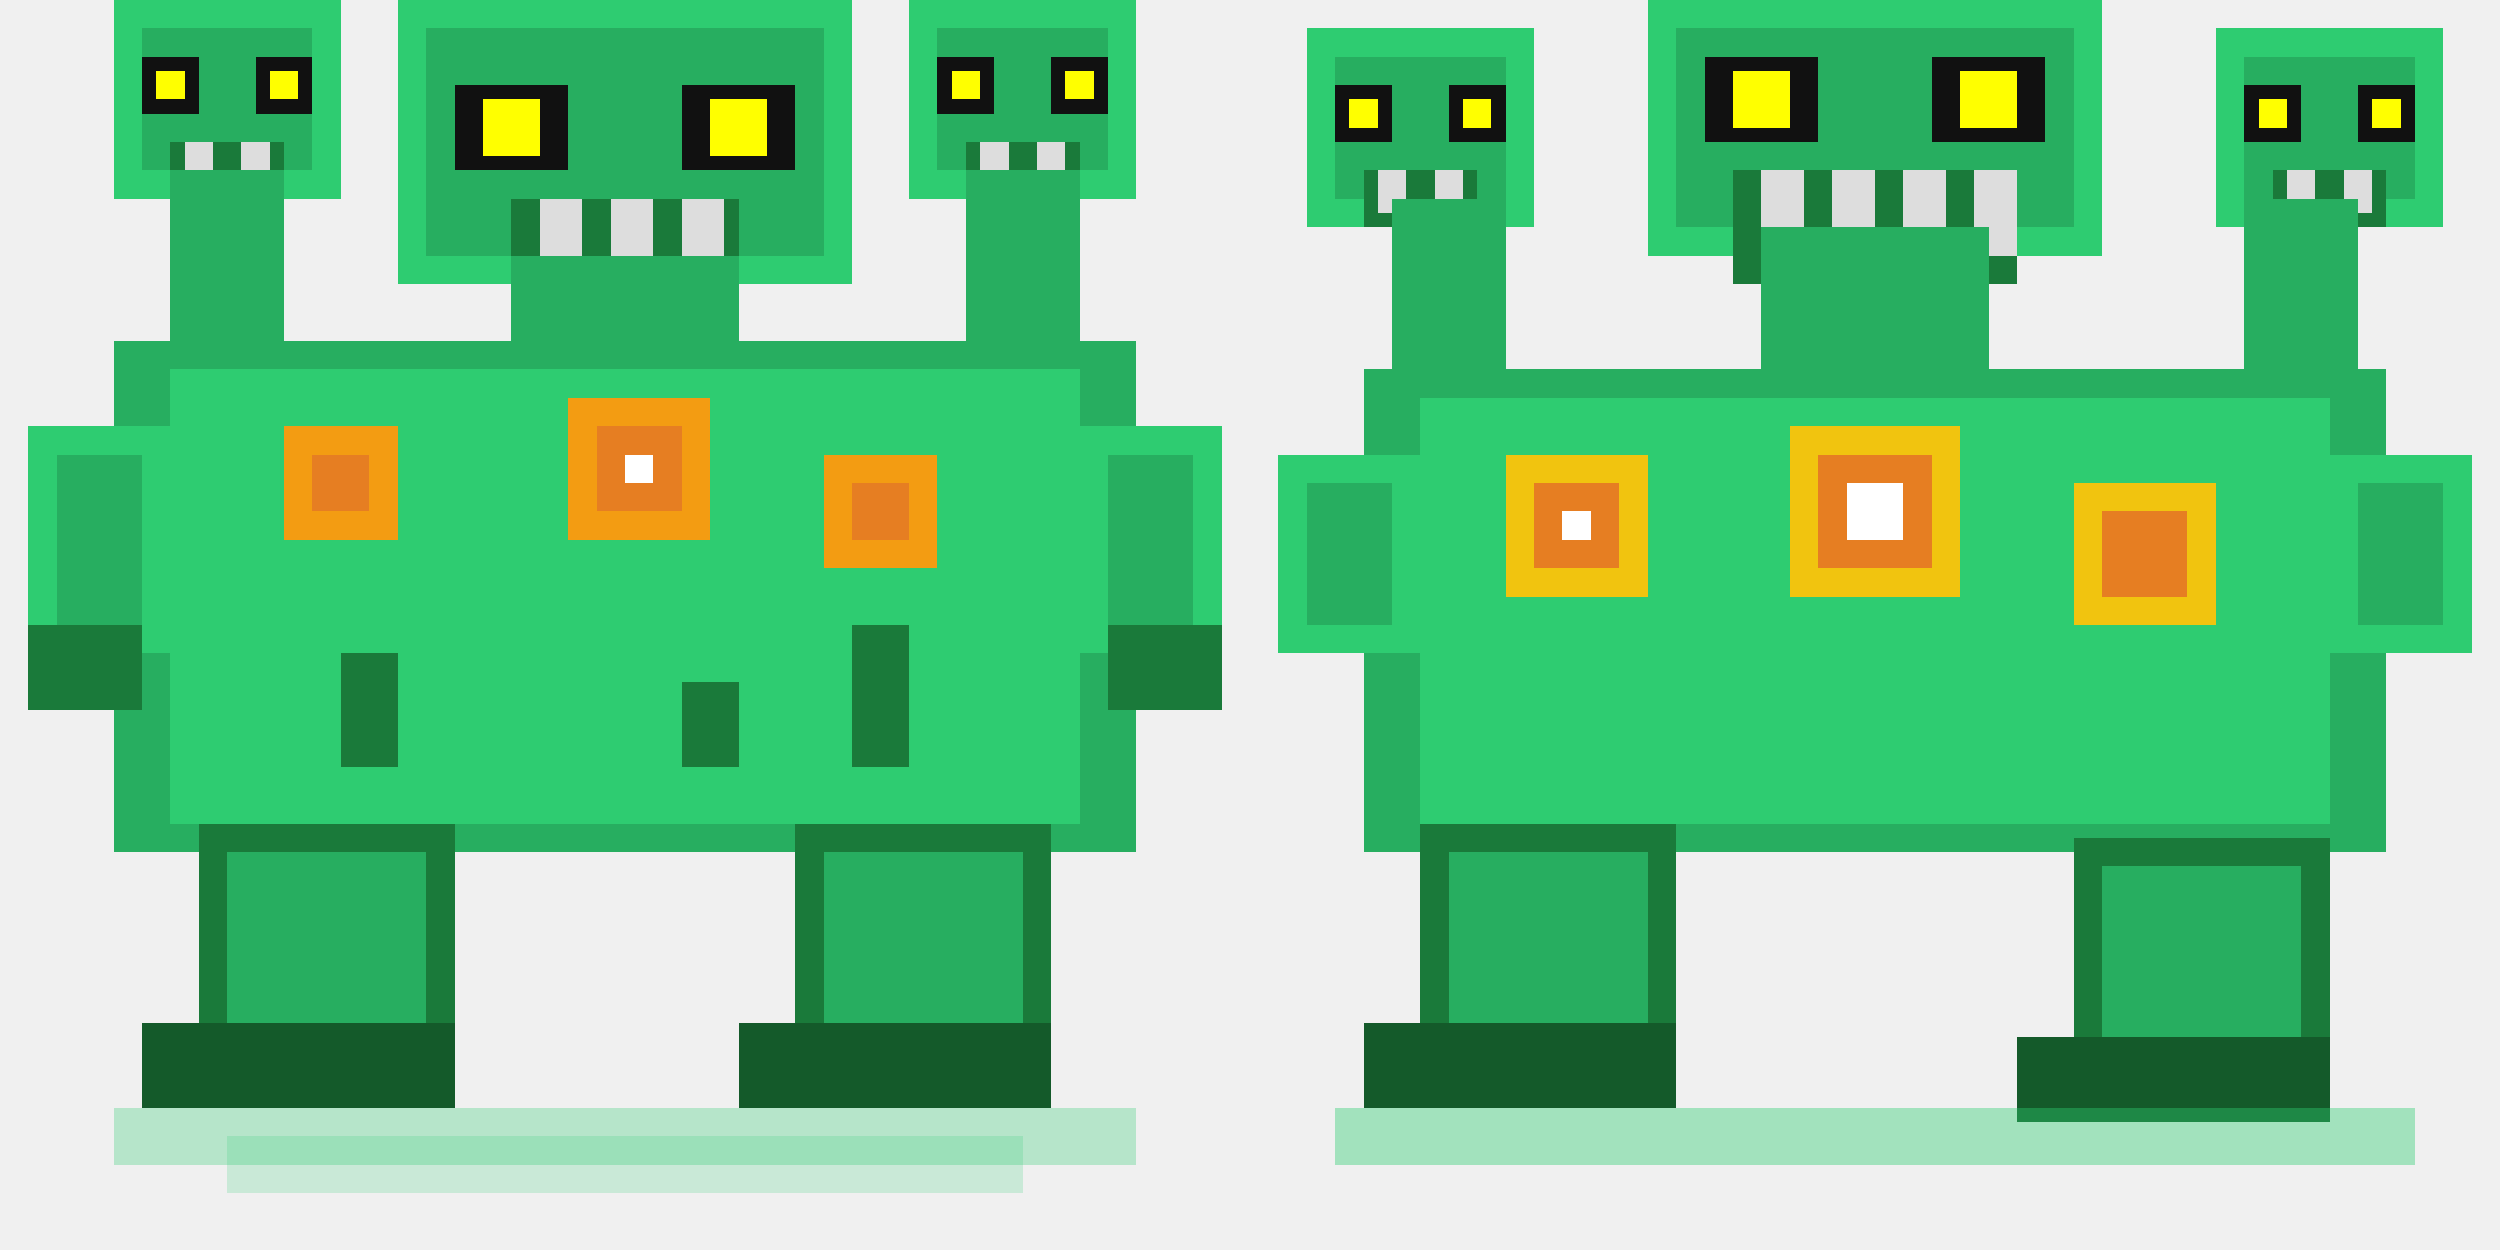
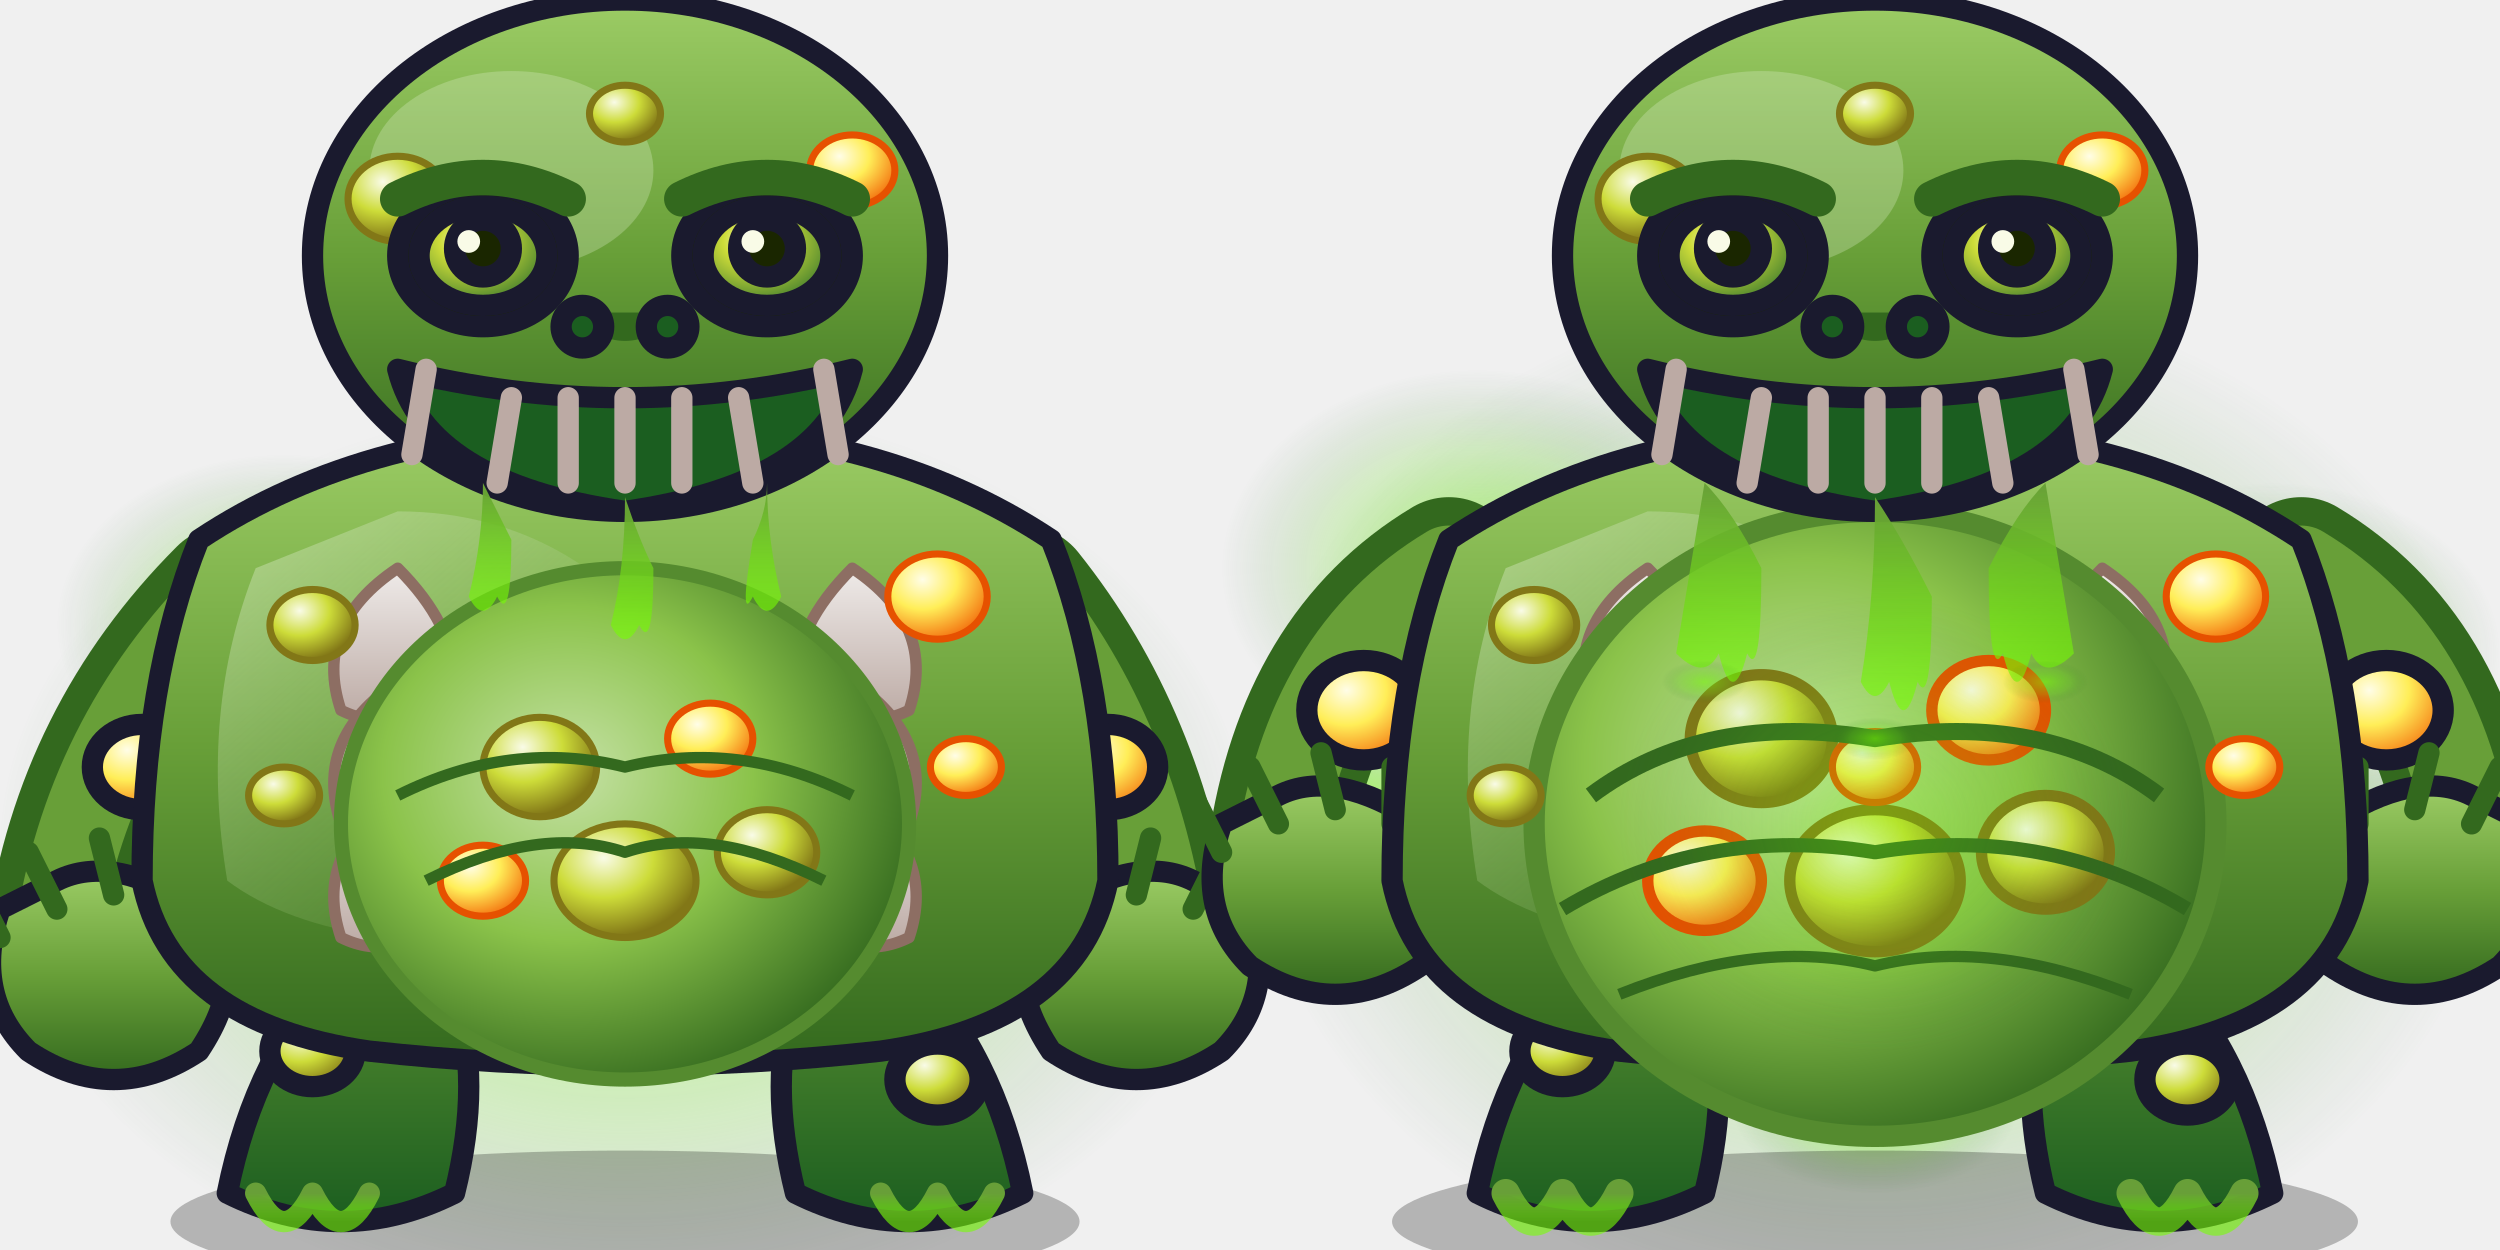
- <svg xmlns="http://www.w3.org/2000/svg" viewBox="0 0 176 88" width="176" height="88" shape-rendering="crispEdges">
-   <g>
-     <rect x="8" y="0" width="16" height="14" fill="#2ecc71" />
-     <rect x="10" y="2" width="12" height="10" fill="#27ae60" />
-     <rect x="10" y="4" width="4" height="4" fill="#111" />
-     <rect x="11" y="5" width="2" height="2" fill="#ff0" />
-     <rect x="18" y="4" width="4" height="4" fill="#111" />
-     <rect x="19" y="5" width="2" height="2" fill="#ff0" />
-     <rect x="12" y="10" width="8" height="4" fill="#1a7a3a" />
-     <rect x="13" y="10" width="2" height="3" fill="#ddd" />
-     <rect x="17" y="10" width="2" height="3" fill="#ddd" />
-     <rect x="28" y="0" width="32" height="20" fill="#2ecc71" />
-     <rect x="30" y="2" width="28" height="16" fill="#27ae60" />
-     <rect x="32" y="6" width="8" height="6" fill="#111" />
-     <rect x="34" y="7" width="4" height="4" fill="#ff0" />
-     <rect x="48" y="6" width="8" height="6" fill="#111" />
-     <rect x="50" y="7" width="4" height="4" fill="#ff0" />
-     <rect x="36" y="14" width="16" height="6" fill="#1a7a3a" />
-     <rect x="38" y="14" width="3" height="5" fill="#ddd" />
-     <rect x="43" y="14" width="3" height="4" fill="#ddd" />
-     <rect x="48" y="14" width="3" height="5" fill="#ddd" />
-     <rect x="64" y="0" width="16" height="14" fill="#2ecc71" />
-     <rect x="66" y="2" width="12" height="10" fill="#27ae60" />
-     <rect x="66" y="4" width="4" height="4" fill="#111" />
-     <rect x="67" y="5" width="2" height="2" fill="#ff0" />
-     <rect x="74" y="4" width="4" height="4" fill="#111" />
-     <rect x="75" y="5" width="2" height="2" fill="#ff0" />
-     <rect x="68" y="10" width="8" height="4" fill="#1a7a3a" />
-     <rect x="69" y="10" width="2" height="3" fill="#ddd" />
-     <rect x="73" y="10" width="2" height="3" fill="#ddd" />
-     <rect x="12" y="12" width="8" height="14" fill="#27ae60" />
-     <rect x="36" y="18" width="16" height="8" fill="#27ae60" />
-     <rect x="68" y="12" width="8" height="14" fill="#27ae60" />
-     <rect x="8" y="24" width="72" height="36" fill="#27ae60" />
-     <rect x="12" y="26" width="64" height="32" fill="#2ecc71" />
-     <rect x="20" y="30" width="8" height="8" fill="#f39c12" />
-     <rect x="22" y="32" width="4" height="4" fill="#e67e22" />
-     <rect x="40" y="28" width="10" height="10" fill="#f39c12" />
-     <rect x="42" y="30" width="6" height="6" fill="#e67e22" />
-     <rect x="44" y="32" width="2" height="2" fill="#fff" />
-     <rect x="58" y="32" width="8" height="8" fill="#f39c12" />
-     <rect x="60" y="34" width="4" height="4" fill="#e67e22" />
-     <rect x="24" y="46" width="4" height="8" fill="#1a7a3a" />
-     <rect x="48" y="48" width="4" height="6" fill="#1a7a3a" />
-     <rect x="60" y="44" width="4" height="10" fill="#1a7a3a" />
-     <rect x="2" y="30" width="10" height="16" fill="#2ecc71" />
-     <rect x="4" y="32" width="6" height="12" fill="#27ae60" />
-     <rect x="2" y="44" width="8" height="6" fill="#1a7a3a" />
-     <rect x="76" y="30" width="10" height="16" fill="#2ecc71" />
-     <rect x="78" y="32" width="6" height="12" fill="#27ae60" />
-     <rect x="78" y="44" width="8" height="6" fill="#1a7a3a" />
-     <rect x="14" y="58" width="18" height="16" fill="#1a7a3a" />
-     <rect x="16" y="60" width="14" height="12" fill="#27ae60" />
-     <rect x="56" y="58" width="18" height="16" fill="#1a7a3a" />
-     <rect x="58" y="60" width="14" height="12" fill="#27ae60" />
-     <rect x="10" y="72" width="22" height="6" fill="#145a2a" />
-     <rect x="52" y="72" width="22" height="6" fill="#145a2a" />
-     <rect x="8" y="78" width="72" height="4" fill="#2ecc71" opacity="0.3" />
-     <rect x="16" y="80" width="56" height="4" fill="#2ecc71" opacity="0.2" />
+ <svg xmlns="http://www.w3.org/2000/svg" viewBox="0 0 176 88" width="176" height="88" shape-rendering="geometricPrecision">
+   <defs>
+     <linearGradient id="plague-body" x1="0" y1="0" x2="0" y2="1">
+       <stop offset="0%" stop-color="#9ccc65" />
+       <stop offset="50%" stop-color="#689f38" />
+       <stop offset="100%" stop-color="#33691e" />
+     </linearGradient>
+     <linearGradient id="plague-body-dark" x1="0" y1="0" x2="0" y2="1">
+       <stop offset="0%" stop-color="#558b2f" />
+       <stop offset="100%" stop-color="#1b5e20" />
+     </linearGradient>
+     <linearGradient id="plague-body-hi" x1="0" y1="0" x2="1" y2="1">
+       <stop offset="0%" stop-color="#dcedc8" stop-opacity="0.5" />
+       <stop offset="100%" stop-color="#689f38" stop-opacity="0" />
+     </linearGradient>
+     <radialGradient id="plague-belly" cx="0.4" cy="0.4" r="0.65">
+       <stop offset="0%" stop-color="#c5e1a5" />
+       <stop offset="50%" stop-color="#8bc34a" />
+       <stop offset="100%" stop-color="#33691e" />
+     </radialGradient>
+     <radialGradient id="plague-pustule" cx="0.35" cy="0.3" r="0.7">
+       <stop offset="0%" stop-color="#f9fbe7" />
+       <stop offset="50%" stop-color="#cddc39" />
+       <stop offset="100%" stop-color="#827717" />
+     </radialGradient>
+     <radialGradient id="plague-pustule2" cx="0.35" cy="0.3" r="0.7">
+       <stop offset="0%" stop-color="#fffde7" />
+       <stop offset="50%" stop-color="#ffee58" />
+       <stop offset="100%" stop-color="#f57f17" />
+     </radialGradient>
+     <radialGradient id="plague-toxic" cx="0.5" cy="0.5" r="0.5">
+       <stop offset="0%" stop-color="#76ff03" stop-opacity="0.5" />
+       <stop offset="60%" stop-color="#64dd17" stop-opacity="0.2" />
+       <stop offset="100%" stop-color="#1b5e20" stop-opacity="0" />
+     </radialGradient>
+     <linearGradient id="plague-bone" x1="0" y1="0" x2="0" y2="1">
+       <stop offset="0%" stop-color="#efebe9" />
+       <stop offset="100%" stop-color="#bcaaa4" />
+     </linearGradient>
+     <linearGradient id="plague-ooze" x1="0" y1="0" x2="0" y2="1">
+       <stop offset="0%" stop-color="#689f38" />
+       <stop offset="100%" stop-color="#76ff03" stop-opacity="0.6" />
+     </linearGradient>
+     <radialGradient id="plague-eye" cx="0.4" cy="0.35" r="0.6">
+       <stop offset="0%" stop-color="#f9fbe7" />
+       <stop offset="40%" stop-color="#cddc39" />
+       <stop offset="100%" stop-color="#558b2f" />
+     </radialGradient>
+   </defs>
+   <g stroke="#1a1a2e" stroke-width="1.5" stroke-linejoin="round">
+     <ellipse cx="44" cy="60" rx="44" ry="32" fill="url(#plague-toxic)" stroke="none" />
+     <ellipse cx="20" cy="44" rx="16" ry="12" fill="url(#plague-toxic)" stroke="none" />
+     <ellipse cx="68" cy="50" rx="14" ry="10" fill="url(#plague-toxic)" stroke="none" />
+     <ellipse cx="44" cy="20" rx="12" ry="10" fill="url(#plague-toxic)" stroke="none" />
+     <ellipse cx="44" cy="86" rx="32" ry="5" fill="#000" opacity="0.25" stroke="none" />
+     <path d="M24,68 Q18,74 16,84 Q24,88 32,84 Q34,76 32,70Z" fill="url(#plague-body-dark)" />
+     <path d="M64,68 Q70,74 72,84 Q64,88 56,84 Q54,76 56,70Z" fill="url(#plague-body-dark)" />
+     <path d="M18,84 Q20,88 22,84 Q24,88 26,84" stroke="url(#plague-ooze)" stroke-width="1.5" fill="none" stroke-linecap="round" />
+     <path d="M62,84 Q64,88 66,84 Q68,88 70,84" stroke="url(#plague-ooze)" stroke-width="1.5" fill="none" stroke-linecap="round" />
+     <ellipse cx="22" cy="74" rx="3" ry="2.5" fill="url(#plague-pustule)" />
+     <ellipse cx="66" cy="76" rx="3" ry="2.5" fill="url(#plague-pustule)" />
+     <path d="M16,42 Q6,52 4,66" stroke="#33691e" stroke-width="10" fill="none" stroke-linecap="round" />
+     <path d="M16,42 Q6,52 4,66" stroke="#689f38" stroke-width="6" fill="none" stroke-linecap="round" />
+     <ellipse cx="10" cy="54" rx="3.5" ry="3" fill="url(#plague-pustule2)" />
+     <path d="M0,64 Q-2,70 2,74 Q8,78 14,74 Q18,68 14,64 Q8,60 4,62Z" fill="url(#plague-body)" />
+     <path d="M0,66 L-2,62 M4,64 L2,60 M8,63 L7,59 M12,64 L12,60" stroke="#33691e" stroke-width="1.5" stroke-linecap="round" fill="none" />
+     <path d="M72,42 Q80,52 82,66" stroke="#33691e" stroke-width="10" fill="none" stroke-linecap="round" />
+     <path d="M72,42 Q80,52 82,66" stroke="#689f38" stroke-width="6" fill="none" stroke-linecap="round" />
+     <ellipse cx="78" cy="54" rx="3.5" ry="3" fill="url(#plague-pustule2)" />
+     <path d="M88,64 Q90,70 86,74 Q80,78 74,74 Q70,68 74,64 Q80,60 84,62Z" fill="url(#plague-body)" />
+     <path d="M88,66 L90,62 M84,64 L86,60 M80,63 L81,59 M76,64 L76,60" stroke="#33691e" stroke-width="1.5" stroke-linecap="round" fill="none" />
+     <path d="M14,38 Q10,48 10,62 Q12,72 26,74 Q44,76 62,74 Q76,72 78,62 Q78,48 74,38 Q62,30 44,30 Q26,30 14,38Z" fill="url(#plague-body)" />
+     <path d="M18,40 Q14,50 16,62 Q24,68 44,66 Q52,62 50,50 Q42,36 28,36Z" fill="url(#plague-body-hi)" stroke="none" />
+     <path d="M28,40 Q22,44 24,50 Q28,52 32,48 Q32,44 28,40Z" fill="url(#plague-bone)" stroke="#8d6e63" stroke-width="0.8" />
+     <path d="M28,48 Q22,52 24,58 Q28,60 32,56 Q32,52 28,48Z" fill="url(#plague-bone)" stroke="#8d6e63" stroke-width="0.8" />
+     <path d="M28,56 Q22,60 24,66 Q28,68 32,64 Q32,60 28,56Z" fill="url(#plague-bone)" stroke="#8d6e63" stroke-width="0.8" />
+     <path d="M60,40 Q66,44 64,50 Q60,52 56,48 Q56,44 60,40Z" fill="url(#plague-bone)" stroke="#8d6e63" stroke-width="0.8" />
+     <path d="M60,48 Q66,52 64,58 Q60,60 56,56 Q56,52 60,48Z" fill="url(#plague-bone)" stroke="#8d6e63" stroke-width="0.8" />
+     <path d="M60,56 Q66,60 64,66 Q60,68 56,64 Q56,60 60,56Z" fill="url(#plague-bone)" stroke="#8d6e63" stroke-width="0.8" />
+     <ellipse cx="44" cy="58" rx="20" ry="18" fill="url(#plague-belly)" stroke="#558b2f" stroke-width="1" />
+     <ellipse cx="38" cy="54" rx="4" ry="3.5" fill="url(#plague-pustule)" stroke="#827717" stroke-width="0.5" />
+     <ellipse cx="50" cy="52" rx="3" ry="2.5" fill="url(#plague-pustule2)" stroke="#e65100" stroke-width="0.5" />
+     <ellipse cx="44" cy="62" rx="5" ry="4" fill="url(#plague-pustule)" stroke="#827717" stroke-width="0.5" />
+     <ellipse cx="34" cy="62" rx="3" ry="2.5" fill="url(#plague-pustule2)" stroke="#e65100" stroke-width="0.5" />
+     <ellipse cx="54" cy="60" rx="3.5" ry="3" fill="url(#plague-pustule)" stroke="#827717" stroke-width="0.5" />
+     <path d="M28,56 Q36,52 44,54 Q52,52 60,56" stroke="#33691e" stroke-width="0.8" fill="none" />
+     <path d="M30,62 Q38,58 44,60 Q50,58 58,62" stroke="#33691e" stroke-width="0.8" fill="none" />
+     <ellipse cx="22" cy="44" rx="3" ry="2.5" fill="url(#plague-pustule)" stroke="#827717" stroke-width="0.5" />
+     <ellipse cx="66" cy="42" rx="3.5" ry="3" fill="url(#plague-pustule2)" stroke="#e65100" stroke-width="0.5" />
+     <ellipse cx="20" cy="56" rx="2.5" ry="2" fill="url(#plague-pustule)" stroke="#827717" stroke-width="0.5" />
+     <ellipse cx="68" cy="54" rx="2.5" ry="2" fill="url(#plague-pustule2)" stroke="#e65100" stroke-width="0.5" />
+     <path d="M34,28 Q38,32 44,32 Q50,32 54,28 Q52,24 44,22 Q36,22 34,28Z" fill="url(#plague-body)" />
+     <ellipse cx="44" cy="18" rx="22" ry="18" fill="url(#plague-body)" />
+     <ellipse cx="36" cy="12" rx="10" ry="7" fill="#dcedc8" opacity="0.3" stroke="none" />
+     <ellipse cx="28" cy="14" rx="3.5" ry="3" fill="url(#plague-pustule)" stroke="#827717" stroke-width="0.5" />
+     <ellipse cx="60" cy="12" rx="3" ry="2.5" fill="url(#plague-pustule2)" stroke="#e65100" stroke-width="0.5" />
+     <ellipse cx="44" cy="8" rx="2.5" ry="2" fill="url(#plague-pustule)" stroke="#827717" stroke-width="0.5" />
+     <ellipse cx="52" cy="20" rx="2" ry="1.8" fill="url(#plague-pustule2)" stroke="#e65100" stroke-width="0.5" />
+     <ellipse cx="34" cy="18" rx="6" ry="5" fill="#1a2600" />
+     <ellipse cx="54" cy="18" rx="6" ry="5" fill="#1a2600" />
+     <ellipse cx="34" cy="18" rx="4.5" ry="3.5" fill="url(#plague-eye)" />
+     <ellipse cx="54" cy="18" rx="4.5" ry="3.5" fill="url(#plague-eye)" />
+     <circle cx="34" cy="17.5" r="2" fill="#1a2600" />
+     <circle cx="33" cy="17" r="0.8" fill="#f9fbe7" stroke="none" />
+     <circle cx="54" cy="17.5" r="2" fill="#1a2600" />
+     <circle cx="53" cy="17" r="0.8" fill="#f9fbe7" stroke="none" />
+     <path d="M28,14 Q34,11 40,14" stroke="#33691e" stroke-width="2.5" fill="none" stroke-linecap="round" />
+     <path d="M48,14 Q54,11 60,14" stroke="#33691e" stroke-width="2.5" fill="none" stroke-linecap="round" />
+     <path d="M40,22 Q44,26 48,22" fill="#33691e" stroke="none" />
+     <circle cx="41" cy="23" r="1.5" fill="#1b5e20" />
+     <circle cx="47" cy="23" r="1.5" fill="#1b5e20" />
+     <path d="M28,26 Q44,30 60,26 Q58,34 44,36 Q30,34 28,26Z" fill="#1b5e20" />
+     <path d="M30,26 L29,32 M36,28 L35,34 M40,28 L40,34 M44,28 L44,34 M48,28 L48,34 M52,28 L53,34 M58,26 L59,32" stroke="#bcaaa4" stroke-width="1.5" stroke-linecap="round" fill="none" />
+     <path d="M34,34 Q34,38 33,42 Q34,44 35,42 Q36,44 36,38 Q35,36 34,34Z" fill="url(#plague-ooze)" stroke="none" />
+     <path d="M44,35 Q44,40 43,44 Q44,46 45,44 Q46,46 46,40 Q45,38 44,35Z" fill="url(#plague-ooze)" stroke="none" />
+     <path d="M54,34 Q54,38 55,42 Q54,44 53,42 Q52,44 53,38 Q54,36 54,34Z" fill="url(#plague-ooze)" stroke="none" />
  </g>
-   <g transform="translate(88,0)">
-     <rect x="4" y="2" width="16" height="14" fill="#2ecc71" />
-     <rect x="6" y="4" width="12" height="10" fill="#27ae60" />
-     <rect x="6" y="6" width="4" height="4" fill="#111" />
-     <rect x="7" y="7" width="2" height="2" fill="#ff0" />
-     <rect x="14" y="6" width="4" height="4" fill="#111" />
-     <rect x="15" y="7" width="2" height="2" fill="#ff0" />
-     <rect x="8" y="12" width="8" height="4" fill="#1a7a3a" />
-     <rect x="9" y="12" width="2" height="3" fill="#ddd" />
-     <rect x="13" y="12" width="2" height="3" fill="#ddd" />
-     <rect x="28" y="0" width="32" height="18" fill="#2ecc71" />
-     <rect x="30" y="2" width="28" height="14" fill="#27ae60" />
-     <rect x="32" y="4" width="8" height="6" fill="#111" />
-     <rect x="34" y="5" width="4" height="4" fill="#ff0" />
-     <rect x="48" y="4" width="8" height="6" fill="#111" />
-     <rect x="50" y="5" width="4" height="4" fill="#ff0" />
-     <rect x="34" y="12" width="20" height="8" fill="#1a7a3a" />
-     <rect x="36" y="12" width="3" height="5" fill="#ddd" />
-     <rect x="41" y="12" width="3" height="6" fill="#ddd" />
-     <rect x="46" y="12" width="3" height="5" fill="#ddd" />
-     <rect x="51" y="12" width="3" height="6" fill="#ddd" />
-     <rect x="68" y="2" width="16" height="14" fill="#2ecc71" />
-     <rect x="70" y="4" width="12" height="10" fill="#27ae60" />
-     <rect x="70" y="6" width="4" height="4" fill="#111" />
-     <rect x="71" y="7" width="2" height="2" fill="#ff0" />
-     <rect x="78" y="6" width="4" height="4" fill="#111" />
-     <rect x="79" y="7" width="2" height="2" fill="#ff0" />
-     <rect x="72" y="12" width="8" height="4" fill="#1a7a3a" />
-     <rect x="73" y="12" width="2" height="3" fill="#ddd" />
-     <rect x="77" y="12" width="2" height="3" fill="#ddd" />
-     <rect x="10" y="14" width="8" height="14" fill="#27ae60" />
-     <rect x="36" y="16" width="16" height="10" fill="#27ae60" />
-     <rect x="70" y="14" width="8" height="14" fill="#27ae60" />
-     <rect x="8" y="26" width="72" height="34" fill="#27ae60" />
-     <rect x="12" y="28" width="64" height="30" fill="#2ecc71" />
-     <rect x="18" y="32" width="10" height="10" fill="#f1c40f" />
-     <rect x="20" y="34" width="6" height="6" fill="#e67e22" />
-     <rect x="22" y="36" width="2" height="2" fill="#fff" />
-     <rect x="38" y="30" width="12" height="12" fill="#f1c40f" />
-     <rect x="40" y="32" width="8" height="8" fill="#e67e22" />
-     <rect x="42" y="34" width="4" height="4" fill="#fff" />
-     <rect x="58" y="34" width="10" height="10" fill="#f1c40f" />
-     <rect x="60" y="36" width="6" height="6" fill="#e67e22" />
-     <rect x="2" y="32" width="10" height="14" fill="#2ecc71" />
-     <rect x="4" y="34" width="6" height="10" fill="#27ae60" />
-     <rect x="76" y="32" width="10" height="14" fill="#2ecc71" />
-     <rect x="78" y="34" width="6" height="10" fill="#27ae60" />
-     <rect x="12" y="58" width="18" height="16" fill="#1a7a3a" />
-     <rect x="14" y="60" width="14" height="12" fill="#27ae60" />
-     <rect x="58" y="59" width="18" height="16" fill="#1a7a3a" />
-     <rect x="60" y="61" width="14" height="12" fill="#27ae60" />
-     <rect x="8" y="72" width="22" height="6" fill="#145a2a" />
-     <rect x="54" y="73" width="22" height="6" fill="#145a2a" />
-     <rect x="6" y="78" width="76" height="4" fill="#2ecc71" opacity="0.4" />
+   <g transform="translate(88, 0)" stroke="#1a1a2e" stroke-width="1.5" stroke-linejoin="round">
+     <ellipse cx="44" cy="56" rx="44" ry="36" fill="url(#plague-toxic)" stroke="none" />
+     <ellipse cx="16" cy="40" rx="18" ry="14" fill="url(#plague-toxic)" stroke="none" />
+     <ellipse cx="72" cy="46" rx="16" ry="12" fill="url(#plague-toxic)" stroke="none" />
+     <ellipse cx="44" cy="16" rx="14" ry="12" fill="url(#plague-toxic)" stroke="none" />
+     <ellipse cx="8" cy="56" rx="8" ry="6" fill="url(#plague-toxic)" stroke="none" />
+     <ellipse cx="80" cy="60" rx="8" ry="6" fill="url(#plague-toxic)" stroke="none" />
+     <ellipse cx="44" cy="78" rx="10" ry="6" fill="url(#plague-toxic)" stroke="none" />
+     <ellipse cx="44" cy="86" rx="34" ry="5" fill="#000" opacity="0.25" stroke="none" />
+     <path d="M24,68 Q18,74 16,84 Q24,88 32,84 Q34,76 32,70Z" fill="url(#plague-body-dark)" />
+     <path d="M64,68 Q70,74 72,84 Q64,88 56,84 Q54,76 56,70Z" fill="url(#plague-body-dark)" />
+     <path d="M18,84 Q20,88 22,84 Q24,88 26,84" stroke="url(#plague-ooze)" stroke-width="2" fill="none" stroke-linecap="round" />
+     <path d="M62,84 Q64,88 66,84 Q68,88 70,84" stroke="url(#plague-ooze)" stroke-width="2" fill="none" stroke-linecap="round" />
+     <ellipse cx="22" cy="74" rx="3" ry="2.5" fill="url(#plague-pustule)" />
+     <ellipse cx="66" cy="76" rx="3" ry="2.5" fill="url(#plague-pustule)" />
+     <path d="M14,40 Q4,46 2,60" stroke="#33691e" stroke-width="10" fill="none" stroke-linecap="round" />
+     <path d="M14,40 Q4,46 2,60" stroke="#689f38" stroke-width="6" fill="none" stroke-linecap="round" />
+     <ellipse cx="8" cy="50" rx="4" ry="3.5" fill="url(#plague-pustule2)" />
+     <path d="M-2,58 Q-4,64 0,68 Q6,72 12,68 Q16,62 12,58 Q6,54 2,56Z" fill="url(#plague-body)" />
+     <path d="M-2,60 L-4,56 M2,58 L0,54 M6,57 L5,53 M10,58 L10,54" stroke="#33691e" stroke-width="1.5" stroke-linecap="round" fill="none" />
+     <path d="M74,40 Q84,46 86,60" stroke="#33691e" stroke-width="10" fill="none" stroke-linecap="round" />
+     <path d="M74,40 Q84,46 86,60" stroke="#689f38" stroke-width="6" fill="none" stroke-linecap="round" />
+     <ellipse cx="80" cy="50" rx="4" ry="3.5" fill="url(#plague-pustule2)" />
+     <path d="M90,58 Q92,64 88,68 Q82,72 76,68 Q72,62 76,58 Q82,54 86,56Z" fill="url(#plague-body)" />
+     <path d="M90,60 L92,56 M86,58 L88,54 M82,57 L83,53 M78,58 L78,54" stroke="#33691e" stroke-width="1.5" stroke-linecap="round" fill="none" />
+     <path d="M14,38 Q10,48 10,62 Q12,72 26,74 Q44,76 62,74 Q76,72 78,62 Q78,48 74,38 Q62,30 44,30 Q26,30 14,38Z" fill="url(#plague-body)" />
+     <path d="M18,40 Q14,50 16,62 Q24,68 44,66 Q52,62 50,50 Q42,36 28,36Z" fill="url(#plague-body-hi)" stroke="none" />
+     <path d="M28,40 Q22,44 24,50 Q28,52 32,48 Q32,44 28,40Z" fill="url(#plague-bone)" stroke="#8d6e63" stroke-width="0.8" />
+     <path d="M28,48 Q22,52 24,58 Q28,60 32,56 Q32,52 28,48Z" fill="url(#plague-bone)" stroke="#8d6e63" stroke-width="0.8" />
+     <path d="M28,56 Q22,60 24,66 Q28,68 32,64 Q32,60 28,56Z" fill="url(#plague-bone)" stroke="#8d6e63" stroke-width="0.8" />
+     <path d="M60,40 Q66,44 64,50 Q60,52 56,48 Q56,44 60,40Z" fill="url(#plague-bone)" stroke="#8d6e63" stroke-width="0.8" />
+     <path d="M60,48 Q66,52 64,58 Q60,60 56,56 Q56,52 60,48Z" fill="url(#plague-bone)" stroke="#8d6e63" stroke-width="0.8" />
+     <path d="M60,56 Q66,60 64,66 Q60,68 56,64 Q56,60 60,56Z" fill="url(#plague-bone)" stroke="#8d6e63" stroke-width="0.8" />
+     <ellipse cx="44" cy="58" rx="24" ry="22" fill="url(#plague-belly)" stroke="#558b2f" stroke-width="1.5" />
+     <ellipse cx="36" cy="52" rx="5" ry="4.5" fill="url(#plague-pustule)" stroke="#827717" stroke-width="0.8" />
+     <ellipse cx="52" cy="50" rx="4" ry="3.5" fill="url(#plague-pustule2)" stroke="#e65100" stroke-width="0.8" />
+     <ellipse cx="44" cy="62" rx="6" ry="5" fill="url(#plague-pustule)" stroke="#827717" stroke-width="0.8" />
+     <ellipse cx="32" cy="62" rx="4" ry="3.5" fill="url(#plague-pustule2)" stroke="#e65100" stroke-width="0.8" />
+     <ellipse cx="56" cy="60" rx="4.5" ry="4" fill="url(#plague-pustule)" stroke="#827717" stroke-width="0.8" />
+     <ellipse cx="44" cy="54" rx="3" ry="2.5" fill="url(#plague-pustule2)" stroke="#e65100" stroke-width="0.5" />
+     <path d="M24,56 Q32,50 44,52 Q56,50 64,56" stroke="#33691e" stroke-width="1.2" fill="none" />
+     <path d="M22,64 Q32,58 44,60 Q56,58 66,64" stroke="#33691e" stroke-width="1" fill="none" />
+     <path d="M26,70 Q36,66 44,68 Q52,66 62,70" stroke="#33691e" stroke-width="0.8" fill="none" />
+     <ellipse cx="44" cy="58" rx="18" ry="16" fill="url(#plague-toxic)" stroke="none" opacity="0.6" />
+     <ellipse cx="20" cy="44" rx="3" ry="2.5" fill="url(#plague-pustule)" stroke="#827717" stroke-width="0.5" />
+     <ellipse cx="68" cy="42" rx="3.5" ry="3" fill="url(#plague-pustule2)" stroke="#e65100" stroke-width="0.5" />
+     <ellipse cx="18" cy="56" rx="2.5" ry="2" fill="url(#plague-pustule)" stroke="#827717" stroke-width="0.5" />
+     <ellipse cx="70" cy="54" rx="2.5" ry="2" fill="url(#plague-pustule2)" stroke="#e65100" stroke-width="0.5" />
+     <path d="M34,28 Q38,32 44,32 Q50,32 54,28 Q52,24 44,22 Q36,22 34,28Z" fill="url(#plague-body)" />
+     <ellipse cx="44" cy="18" rx="22" ry="18" fill="url(#plague-body)" />
+     <ellipse cx="36" cy="12" rx="10" ry="7" fill="#dcedc8" opacity="0.3" stroke="none" />
+     <ellipse cx="28" cy="14" rx="3.5" ry="3" fill="url(#plague-pustule)" stroke="#827717" stroke-width="0.5" />
+     <ellipse cx="60" cy="12" rx="3" ry="2.5" fill="url(#plague-pustule2)" stroke="#e65100" stroke-width="0.5" />
+     <ellipse cx="44" cy="8" rx="2.5" ry="2" fill="url(#plague-pustule)" stroke="#827717" stroke-width="0.5" />
+     <ellipse cx="52" cy="20" rx="2" ry="1.8" fill="url(#plague-pustule2)" stroke="#e65100" stroke-width="0.5" />
+     <ellipse cx="34" cy="18" rx="6" ry="5" fill="#1a2600" />
+     <ellipse cx="54" cy="18" rx="6" ry="5" fill="#1a2600" />
+     <ellipse cx="34" cy="18" rx="4.5" ry="3.5" fill="url(#plague-eye)" />
+     <ellipse cx="54" cy="18" rx="4.5" ry="3.5" fill="url(#plague-eye)" />
+     <circle cx="34" cy="17.5" r="2" fill="#1a2600" />
+     <circle cx="33" cy="17" r="0.8" fill="#f9fbe7" stroke="none" />
+     <circle cx="54" cy="17.5" r="2" fill="#1a2600" />
+     <circle cx="53" cy="17" r="0.8" fill="#f9fbe7" stroke="none" />
+     <path d="M28,14 Q34,11 40,14" stroke="#33691e" stroke-width="2.5" fill="none" stroke-linecap="round" />
+     <path d="M48,14 Q54,11 60,14" stroke="#33691e" stroke-width="2.5" fill="none" stroke-linecap="round" />
+     <path d="M40,22 Q44,26 48,22" fill="#33691e" stroke="none" />
+     <circle cx="41" cy="23" r="1.5" fill="#1b5e20" />
+     <circle cx="47" cy="23" r="1.5" fill="#1b5e20" />
+     <path d="M28,26 Q44,30 60,26 Q58,34 44,36 Q30,34 28,26Z" fill="#1b5e20" />
+     <path d="M30,26 L29,32 M36,28 L35,34 M40,28 L40,34 M44,28 L44,34 M48,28 L48,34 M52,28 L53,34 M58,26 L59,32" stroke="#bcaaa4" stroke-width="1.5" stroke-linecap="round" fill="none" />
+     <path d="M32,34 Q31,40 30,46 Q32,48 33,46 Q34,50 35,46 Q36,48 36,40 Q34,36 32,34Z" fill="url(#plague-ooze)" stroke="none" />
+     <path d="M44,35 Q44,42 43,48 Q44,50 45,48 Q46,52 47,48 Q48,50 48,42 Q46,38 44,35Z" fill="url(#plague-ooze)" stroke="none" />
+     <path d="M56,34 Q57,40 58,46 Q56,48 55,46 Q54,50 53,46 Q52,48 52,40 Q54,36 56,34Z" fill="url(#plague-ooze)" stroke="none" />
+     <ellipse cx="32" cy="48" rx="3" ry="1.5" fill="url(#plague-toxic)" stroke="none" />
+     <ellipse cx="44" cy="52" rx="3" ry="1.5" fill="url(#plague-toxic)" stroke="none" />
+     <ellipse cx="56" cy="48" rx="3" ry="1.5" fill="url(#plague-toxic)" stroke="none" />
  </g>
</svg>
